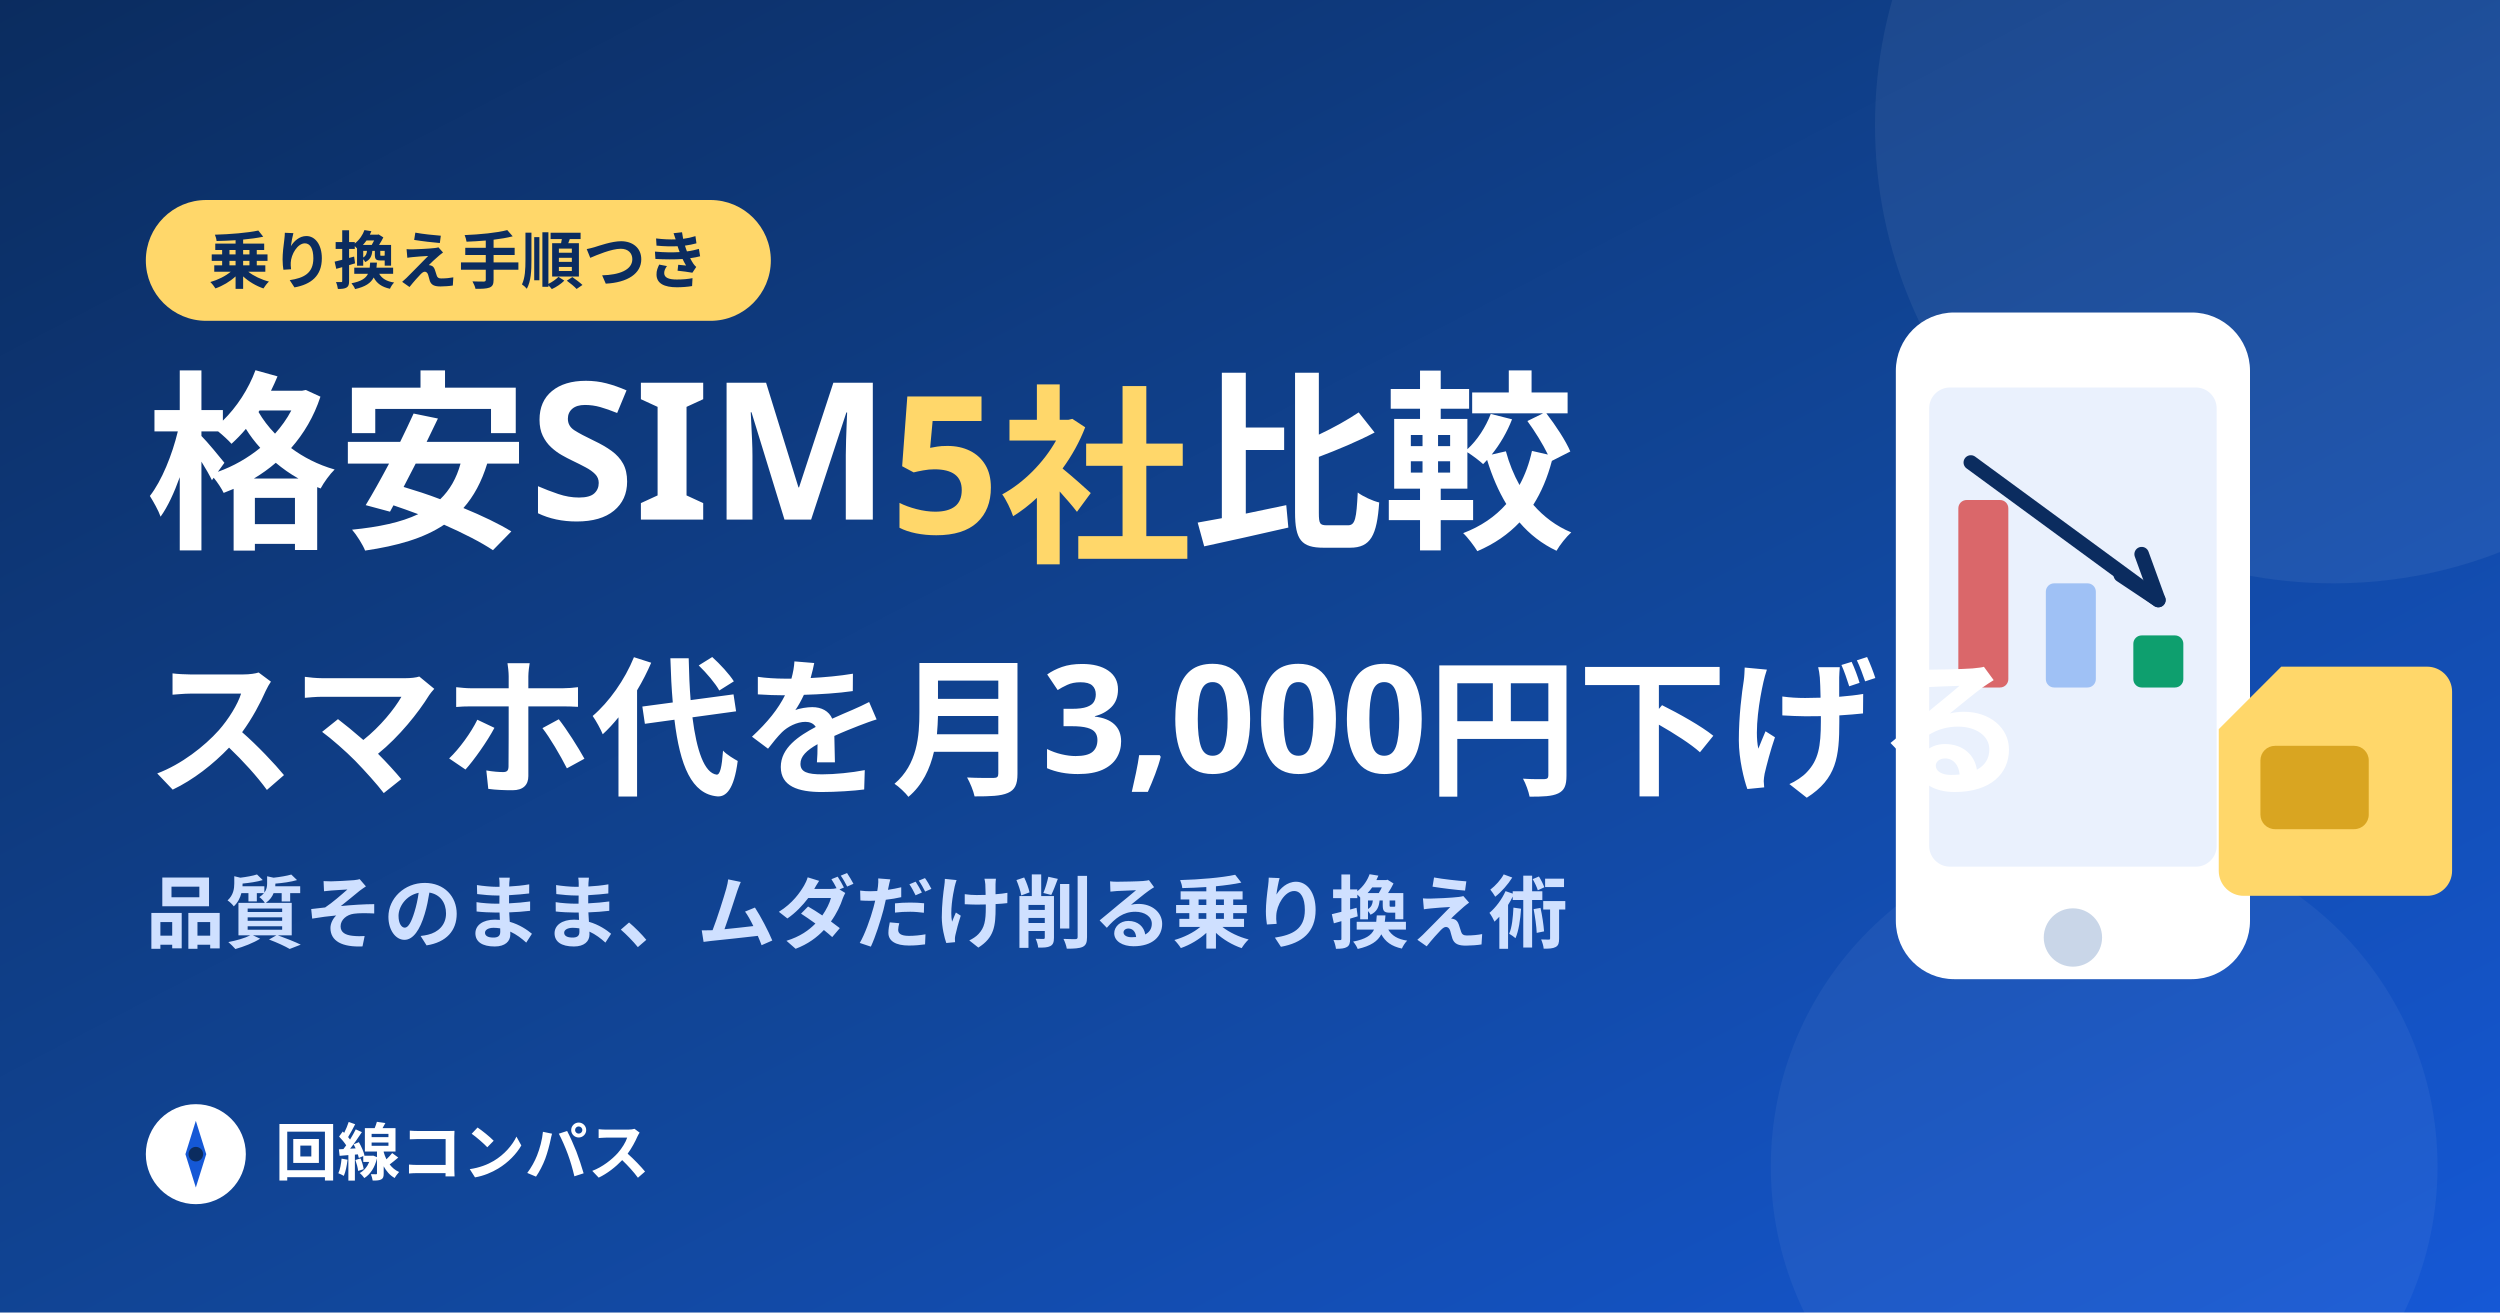
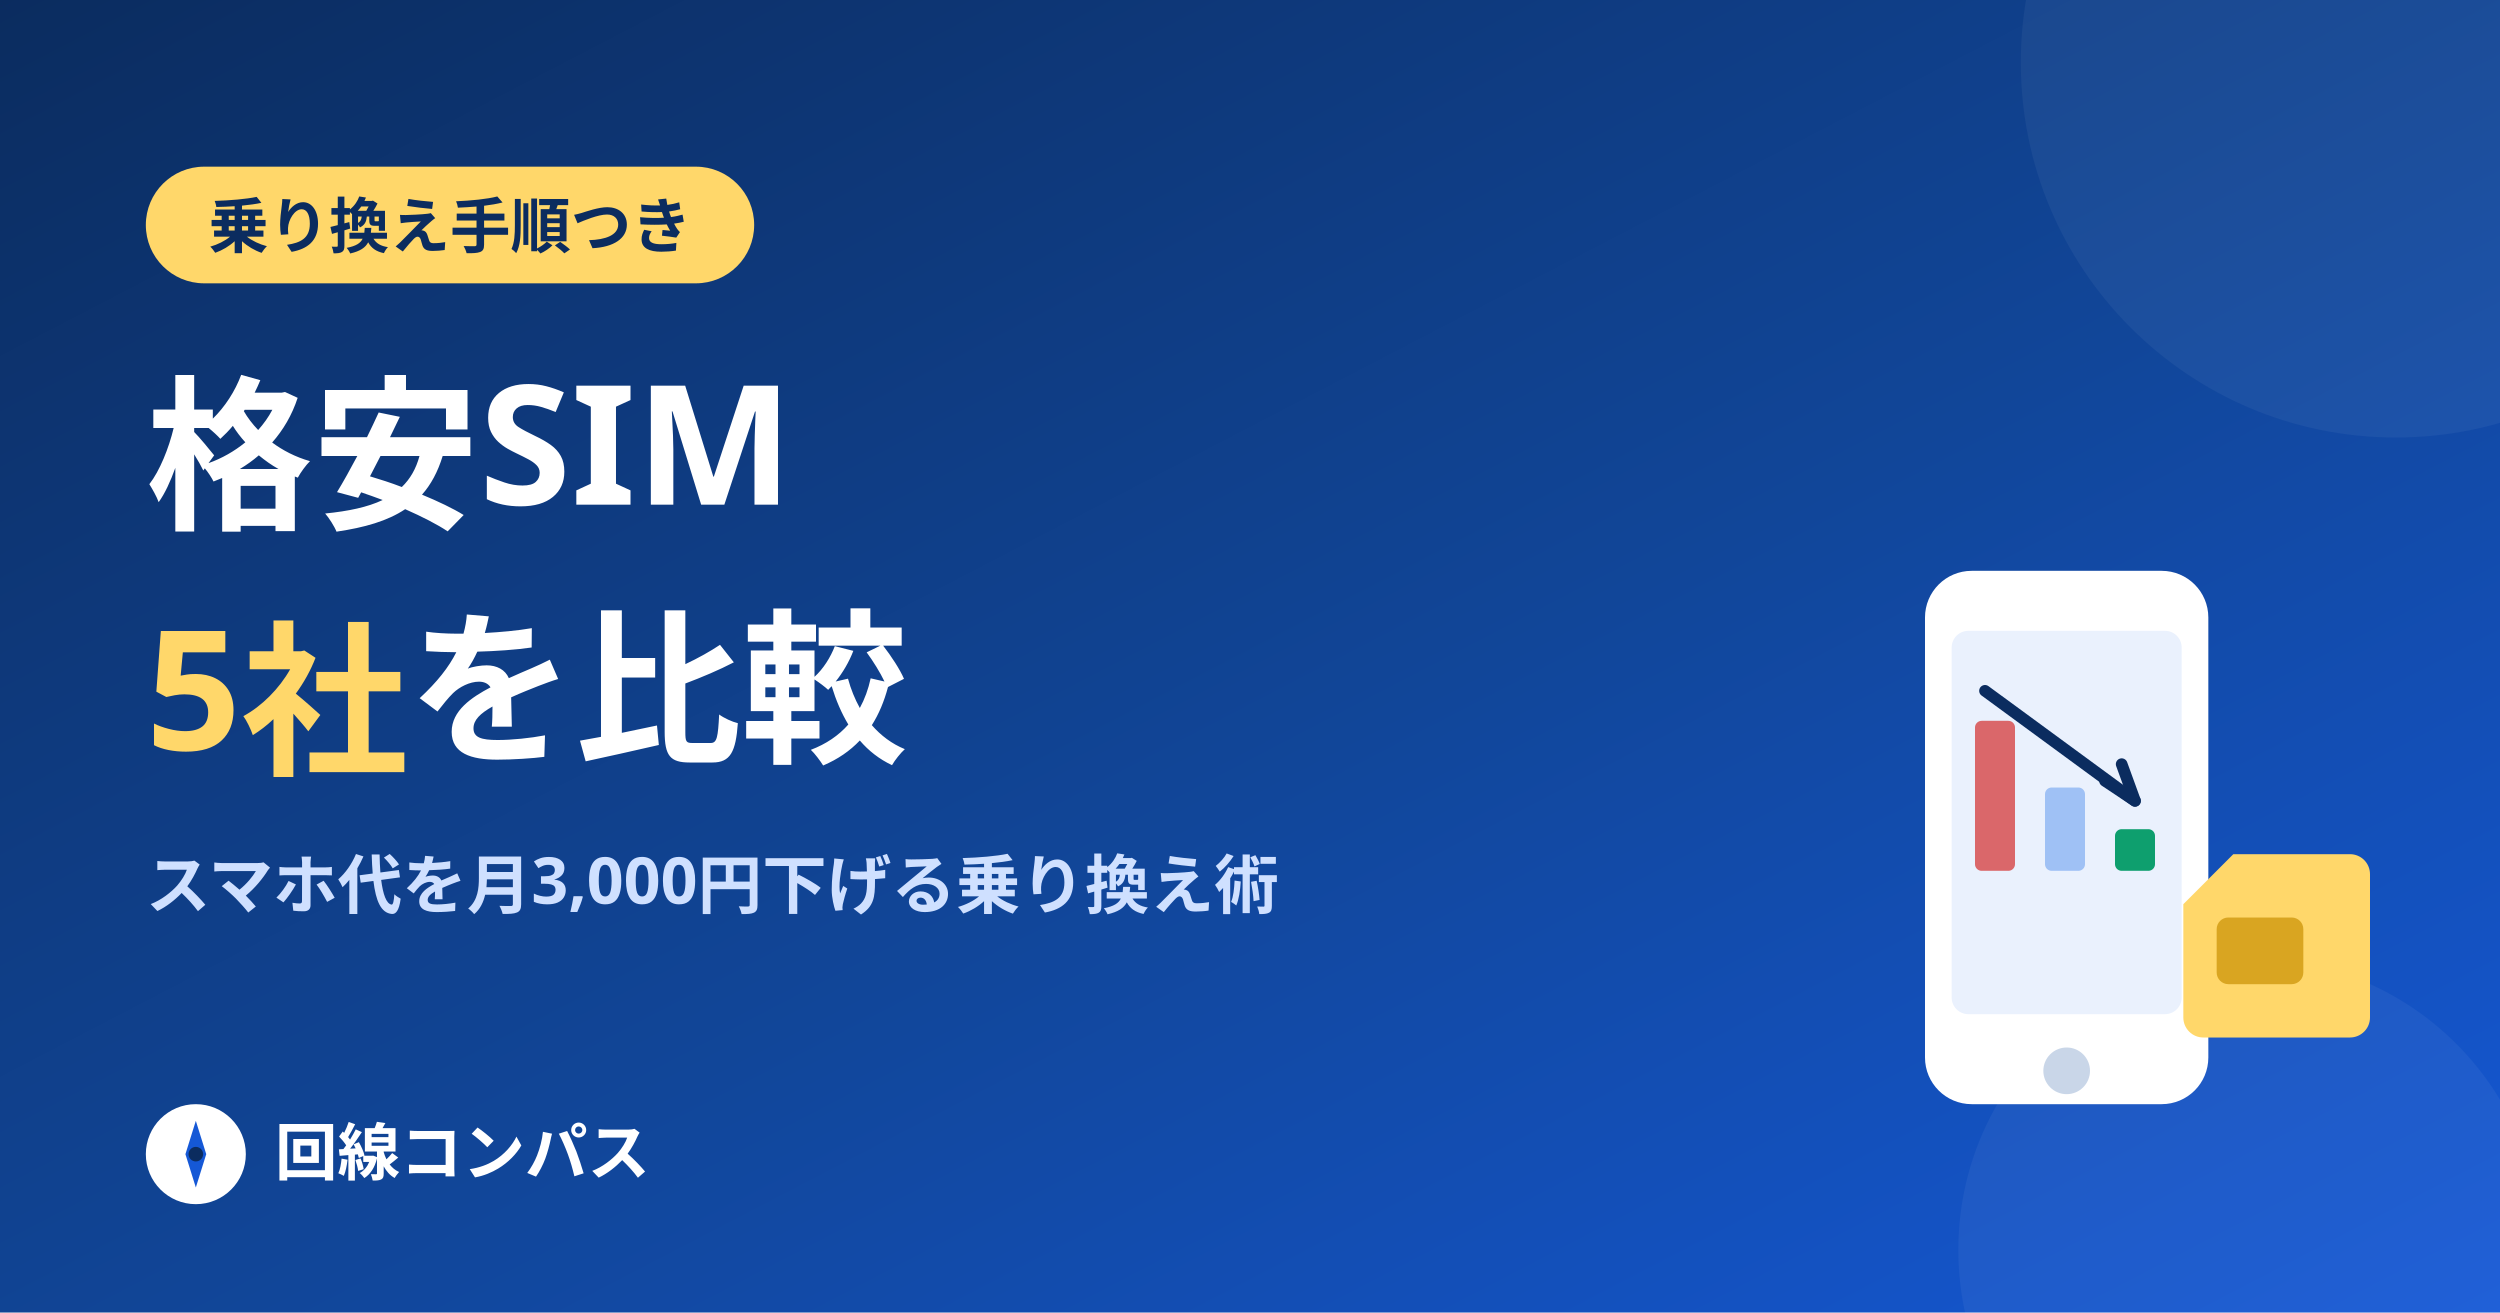
<svg xmlns="http://www.w3.org/2000/svg" viewBox="0 0 1200 630" role="img" aria-label="格安SIMおすすめ5社比較" font-family="'Noto Sans JP','Hiragino Sans','Yu Gothic',Meiryo,sans-serif">
  <defs>
    <linearGradient id="bg" x1="0" y1="0" x2="1" y2="1">
      <stop offset="0" stop-color="#0b2c5f" />
      <stop offset=".55" stop-color="#114699" />
      <stop offset="1" stop-color="#1558d6" />
    </linearGradient>
  </defs>
  <rect width="1200" height="630" fill="url(#bg)" />
-   <circle cx="1120" cy="60" r="220" fill="#ffffff" opacity=".06" />
-   <circle cx="1010" cy="560" r="160" fill="#ffffff" opacity=".05" />
-   <g transform="translate(880,120)">
+   <circle cx="1150" cy="30" r="180" fill="#ffffff" opacity=".05" />
+   <circle cx="1080" cy="600" r="140" fill="#ffffff" opacity=".05" />
+   <g transform="translate(900, 250) scale(0.8)">
    <rect x="30" y="30" width="170" height="320" rx="28" fill="#ffffff" />
    <rect x="46" y="66" width="138" height="230" rx="10" fill="#eaf1fd" />
    <circle cx="115" cy="330" r="14" fill="#c9d6e8" />
    <g transform="translate(60,90)">
      <rect x="0" y="30" width="24" height="90" rx="4" fill="#d64545" opacity=".8" />
      <rect x="42" y="70" width="24" height="50" rx="4" fill="#9fc1f5" />
      <rect x="84" y="95" width="24" height="25" rx="4" fill="#0e9f6e" />
      <path d="M6 12 L96 78" stroke="#0b2c5f" stroke-width="7" stroke-linecap="round" />
      <path d="M78 66 L96 78 L88 56" fill="none" stroke="#0b2c5f" stroke-width="7" stroke-linecap="round" stroke-linejoin="round" />
    </g>
    <path d="M215 200 h70 a12 12 0 0 1 12 12 v86 a12 12 0 0 1-12 12 h-88 a12 12 0 0 1-12-12 v-68 z" fill="#ffd76a" />
    <rect x="205" y="238" width="52" height="40" rx="7" fill="#d9a521" />
  </g>
-   <rect x="70" y="96" width="300" height="58" rx="29" fill="#ffd76a" />
-   <text x="220" y="136" text-anchor="middle" font-size="30" font-weight="800" fill="#0b2c5f">乗り換え手順つき</text>
-   <text x="70" y="256" font-size="92" font-weight="800" fill="#ffffff">格安SIM<tspan fill="#ffd76a">5社</tspan>比較</text>
-   <text x="70" y="376" font-size="72" font-weight="800" fill="#ffffff">スマホ代を月3,000円下げる</text>
-   <text x="70" y="452" font-size="38" font-weight="600" fill="#cfe0ff">品質そのまま、ムダだけ削る乗り換え術</text>
+   <rect x="70" y="80" width="292" height="56" rx="28" fill="#ffd76a" />
+   <text x="216" y="119" text-anchor="middle" font-size="29" font-weight="800" fill="#0b2c5f">乗り換え手順つき</text>
+   <text x="70" y="248" font-size="80" font-weight="800" fill="#ffffff">格安SIM</text>
+   <text x="70" y="360" font-size="80" font-weight="800" fill="#ffffff">
+     <tspan fill="#ffd76a">5社</tspan>を比較</text>
+   <text x="70" y="436" font-size="31" font-weight="600" fill="#cfe0ff">スマホ代を月3,000円下げる乗り換え術</text>
  <g transform="translate(70,530)">
    <circle cx="24" cy="24" r="24" fill="#ffffff" />
    <polygon points="24,8 29,24 24,40 19,24" fill="#1558d6" />
    <circle cx="24" cy="24" r="3.5" fill="#0b2c5f" />
    <text x="62" y="34" font-size="30" font-weight="800" fill="#ffffff">回線コンパス</text>
  </g>
</svg>
